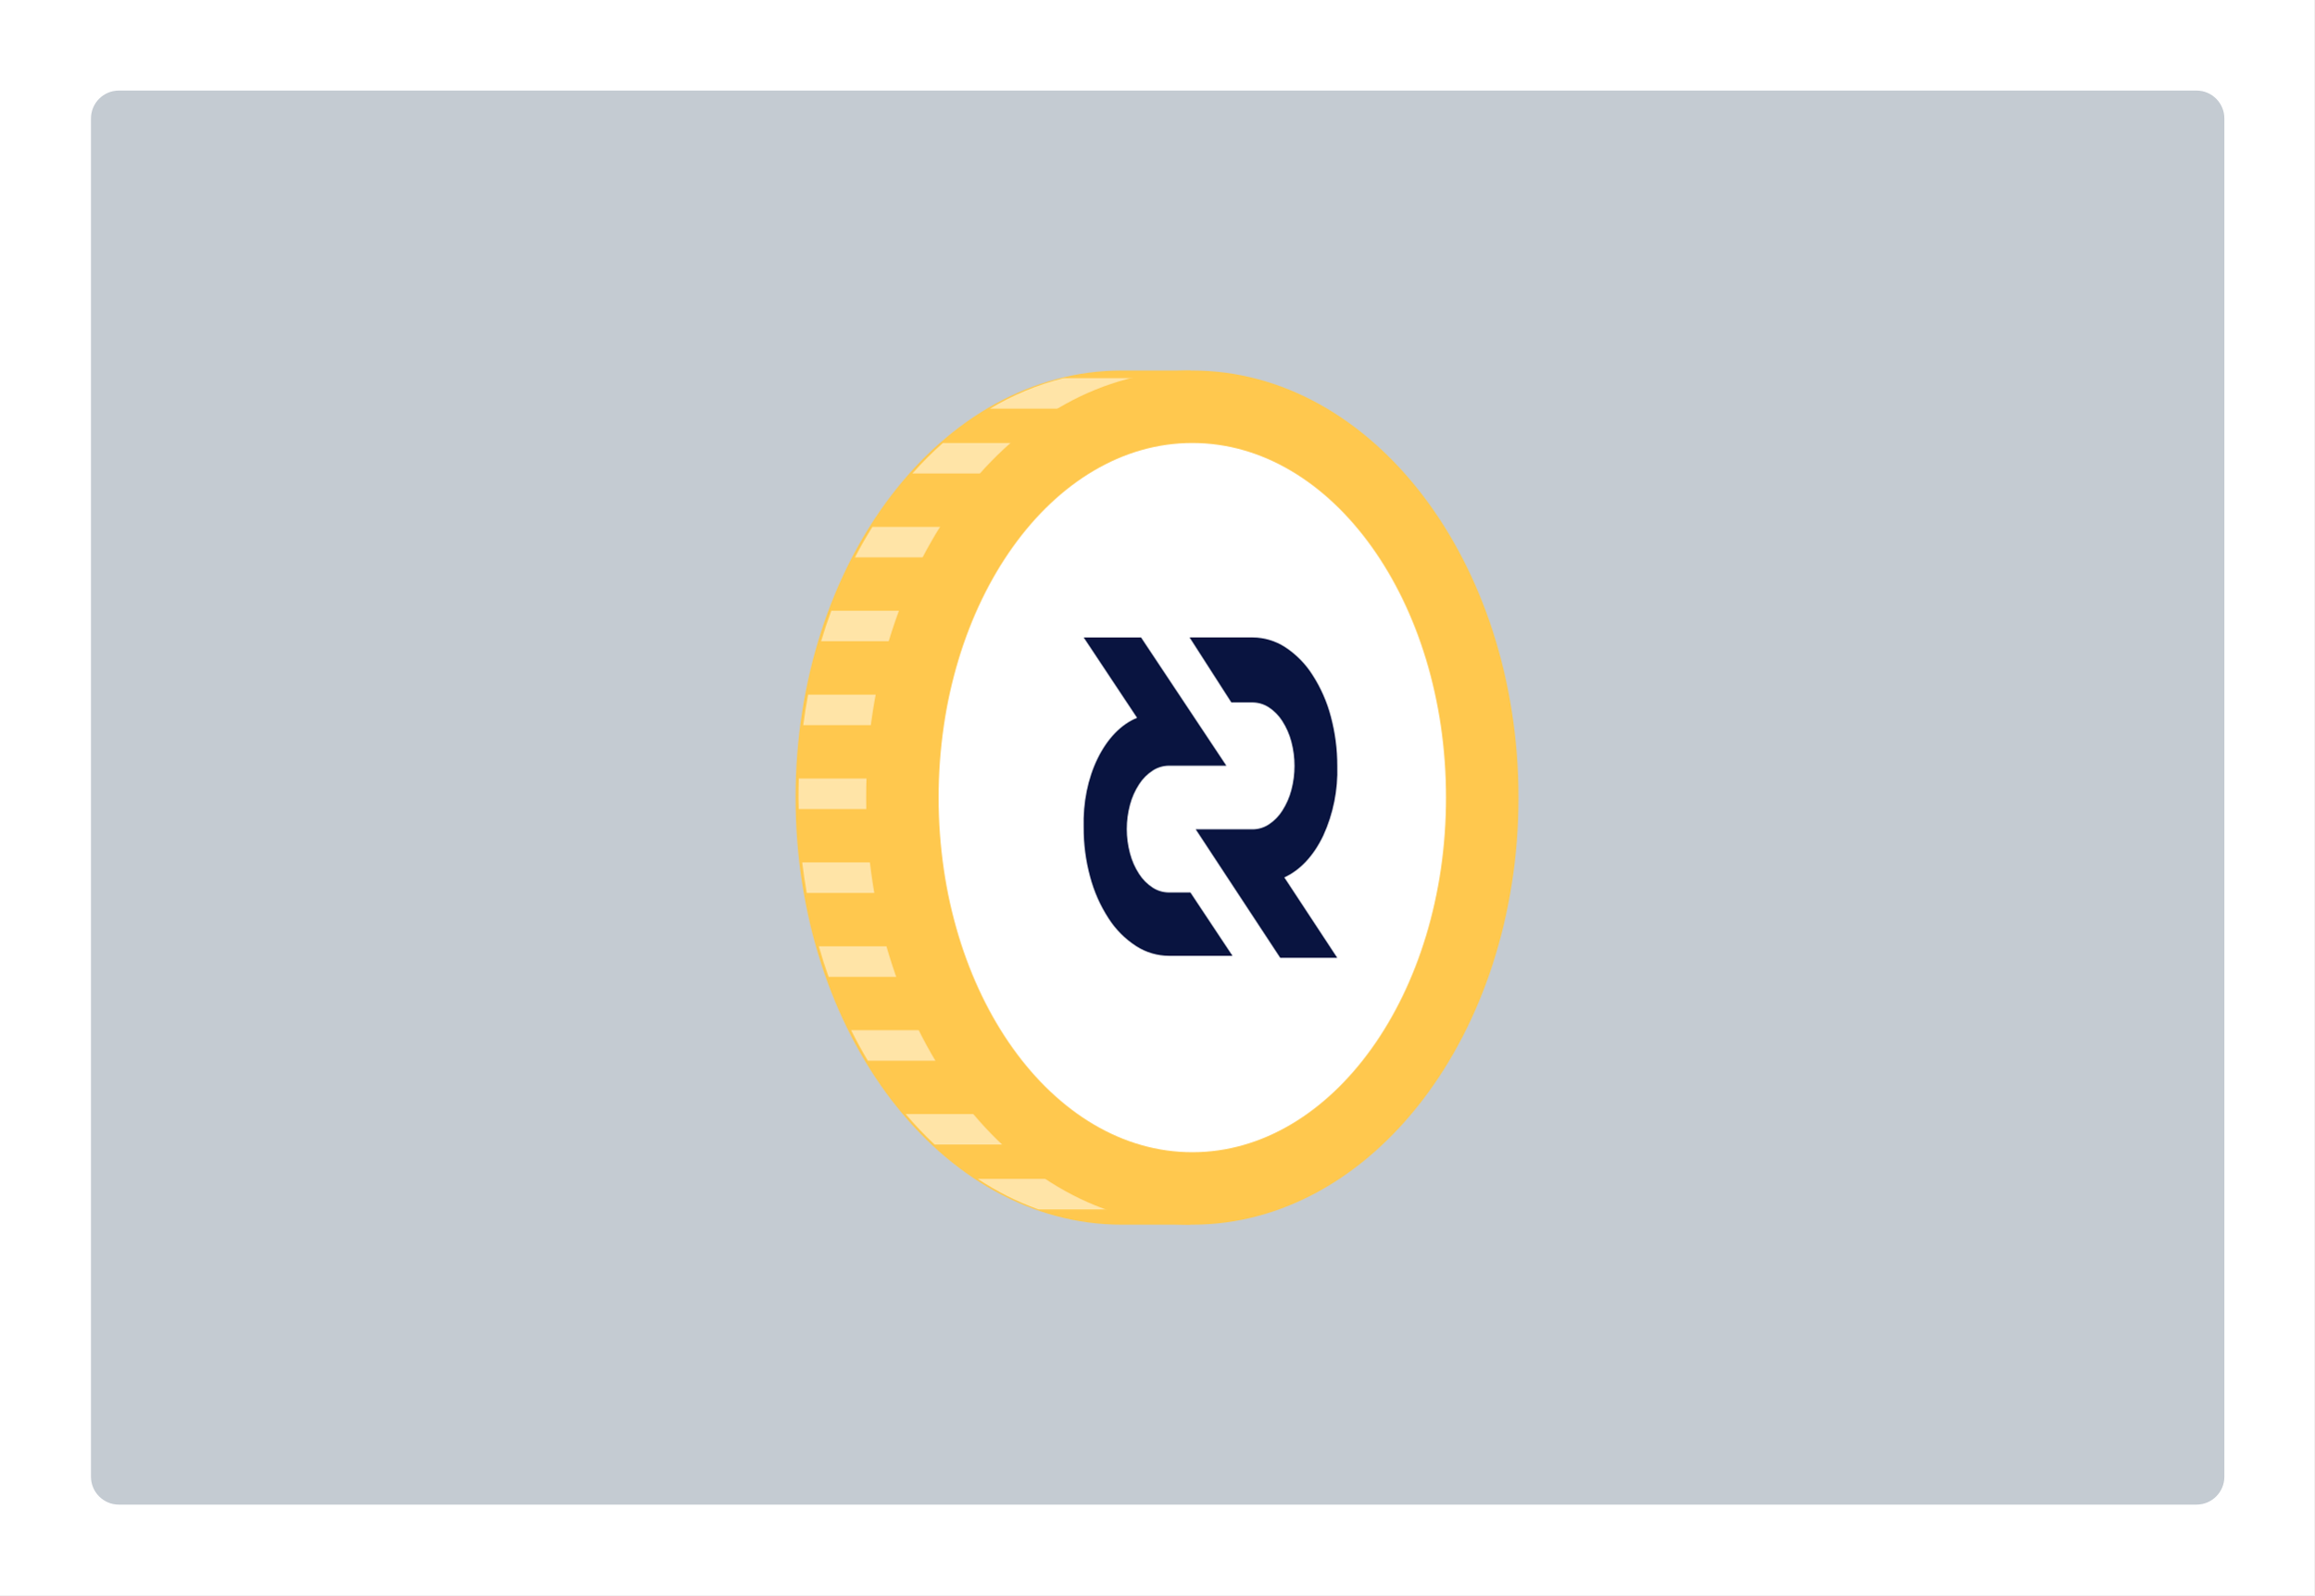
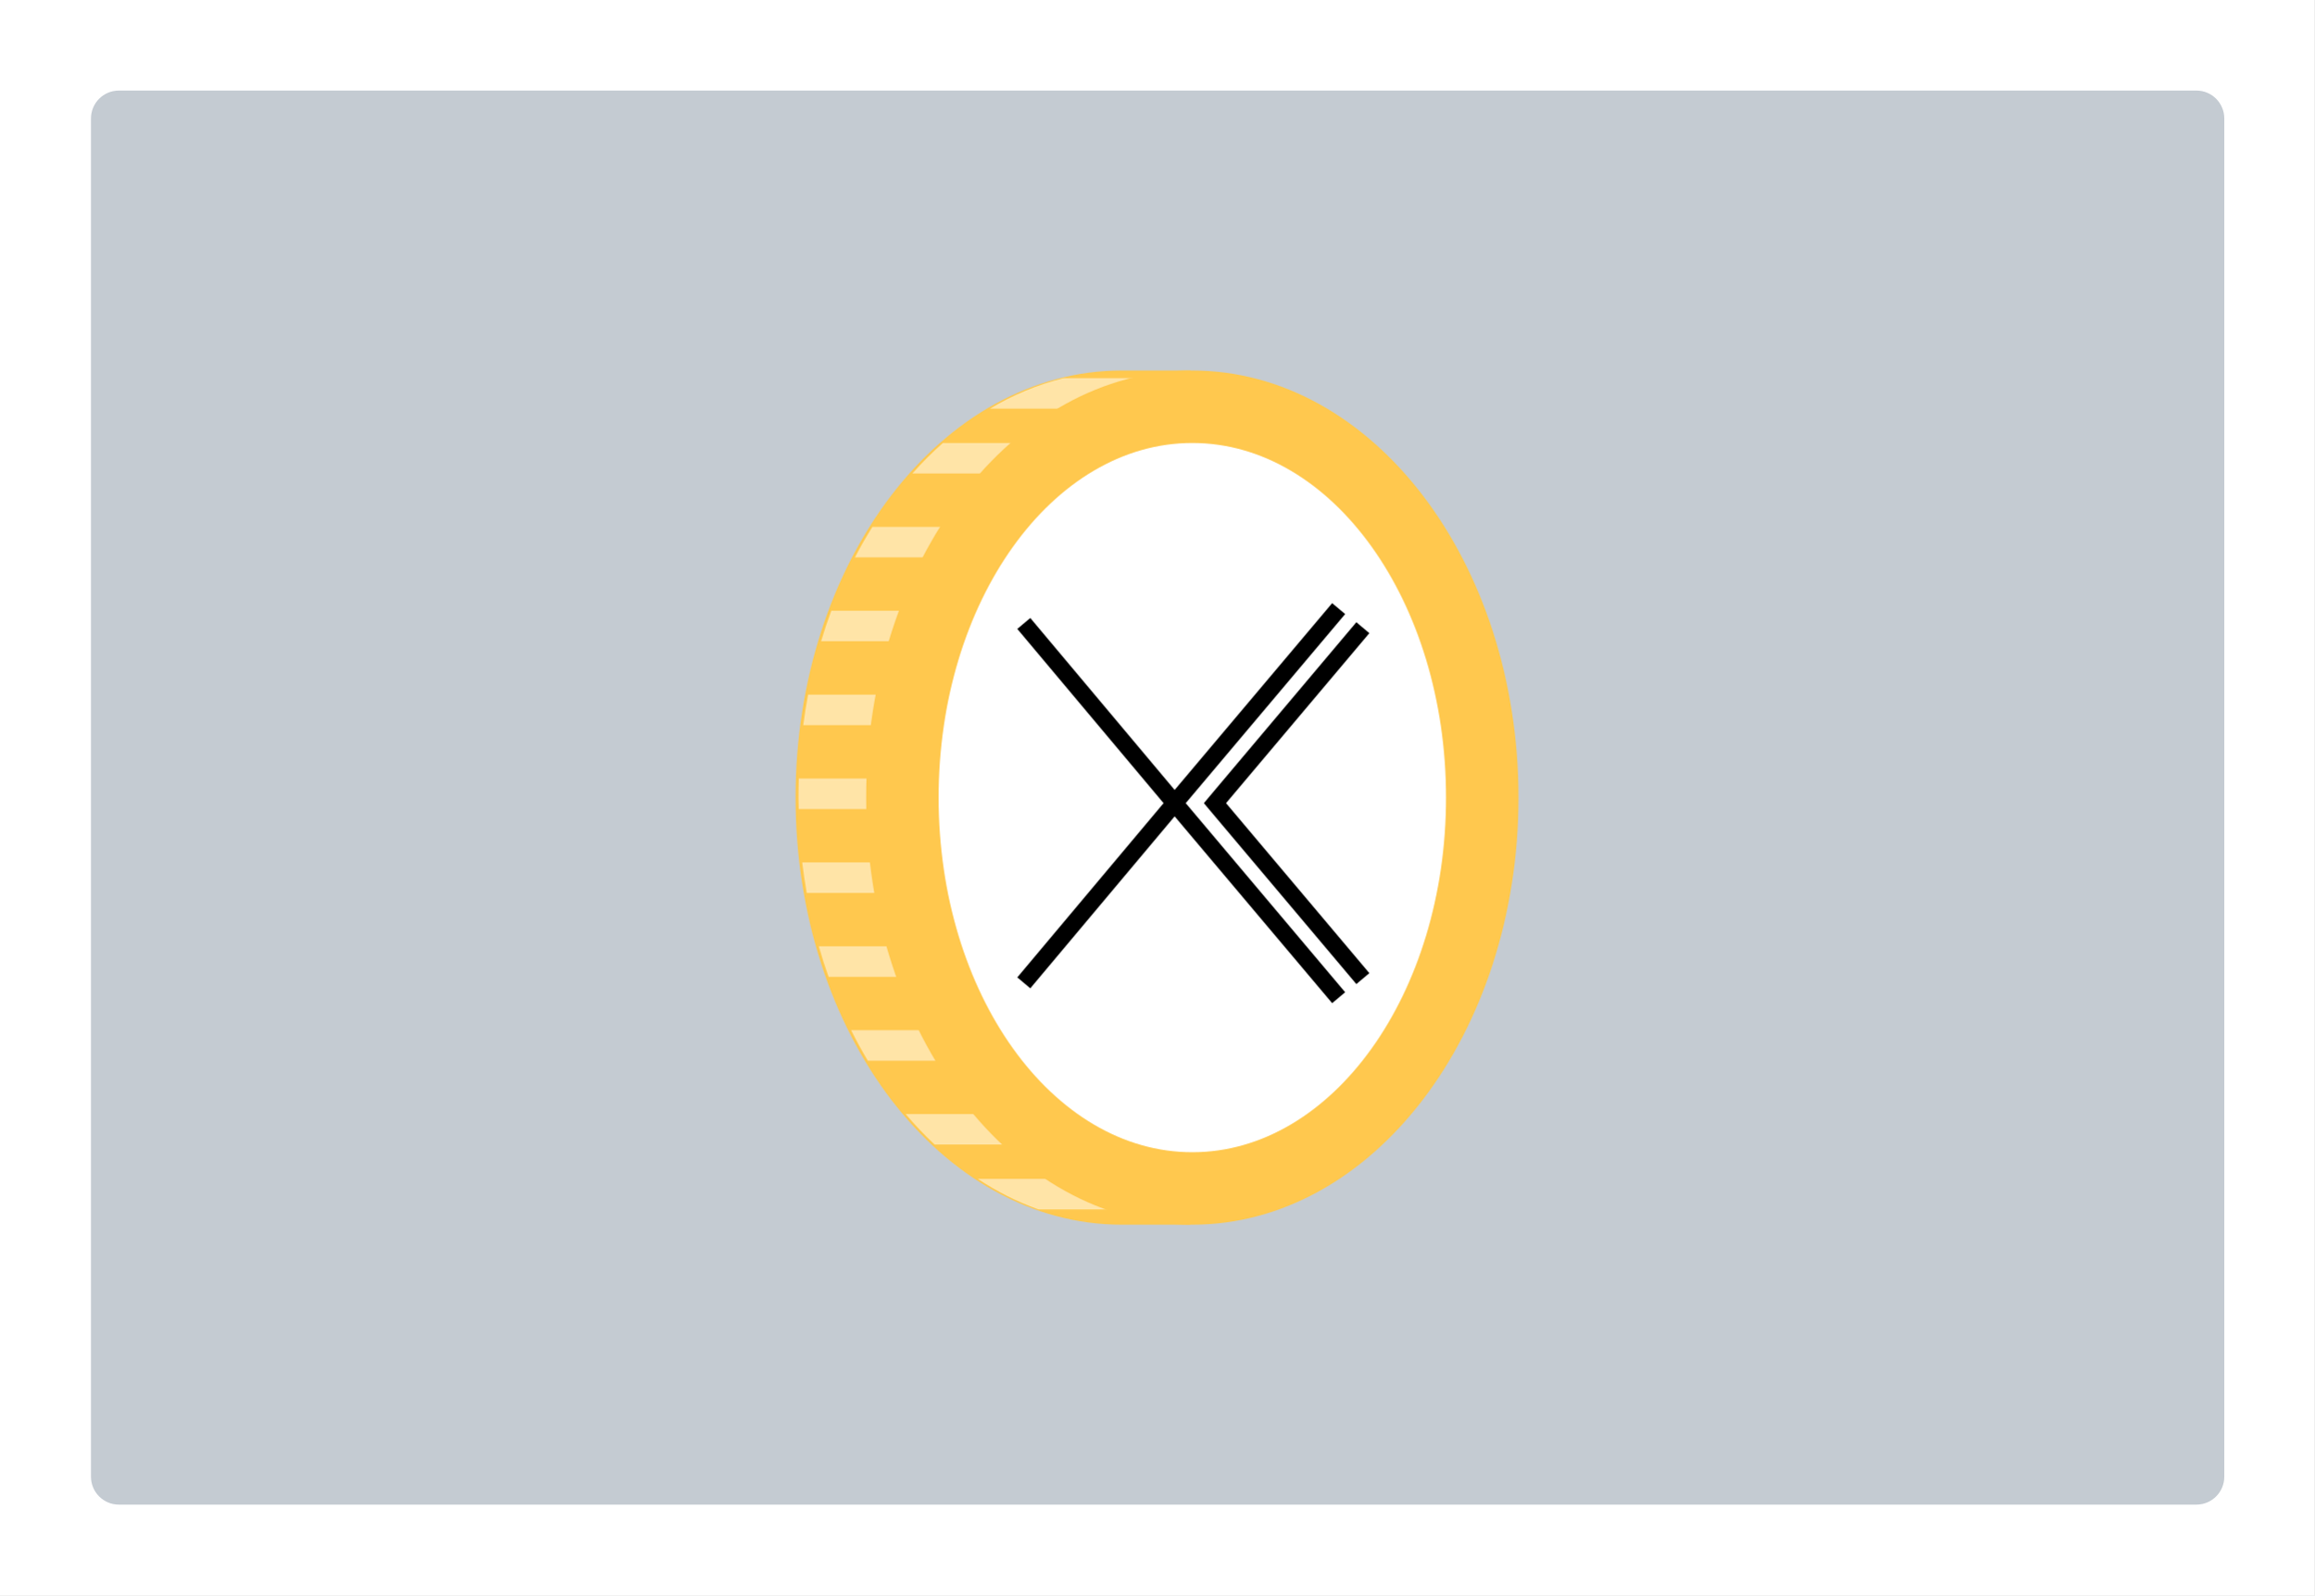
- <svg xmlns="http://www.w3.org/2000/svg" viewBox="0 0 1160 800">
+ <svg xmlns="http://www.w3.org/2000/svg" version="1.1" viewBox="0 0 1160 800">
  <defs>
    <style>.cls-1{fill:#fff;}.cls-2{fill:#c4cbd2;}.cls-3{fill:#ffc84e;}.cls-4{fill:#ffe4a7;}.cls-5{fill:#091440;}</style>
  </defs>
-   <g id="Layer_2" data-name="Layer 2">
-     <g id="s1_-_f4_-_voting" data-name="s1 - f4 - voting">
+   <g>
+     <g id="s1_-_f4_-_voting">
      <rect class="cls-1" width="1160" height="800" />
-       <rect id="BG" class="cls-2" x="45.6" y="45.41" width="1069.44" height="709.17" rx="14" />
+       <rect id="BG" class="cls-2" x="45.6" y="45.41" width="1069.4" height="709.17" rx="14" />
      <path class="cls-3" d="M596.73,185.81V614.19H562.31C472,614.19,398.8,518.29,398.8,400S472,185.81,562.31,185.81Z" />
-       <path class="cls-4" d="M410.46,474.58q2.22,7.82,4.89,15.3H598.19v-15.3Z" />
-       <path class="cls-4" d="M426.66,516.66q3.93,7.89,8.36,15.3H598.19v-15.3Z" />
+       <path class="cls-4" d="m410.46 474.58q2.22 7.82 4.89 15.3h182.84v-15.3z" />
+       <path class="cls-4" d="m426.66 516.66q3.93 7.89 8.36 15.3h163.17v-15.3z" />
      <path class="cls-4" d="M402.13,432.51c.6,5.17,1.39,10.26,2.27,15.3H598.19v-15.3Z" />
      <path class="cls-4" d="M454,558.73A183.52,183.52,0,0,0,468.5,574H598.19v-15.3Z" />
-       <path class="cls-4" d="M598.19,606.54v-15.3h-108a141.65,141.65,0,0,0,30.31,15.3Z" />
+       <path class="cls-4" d="m598.19 606.54v-15.3h-108a141.65 141.65 0 0 0 30.31 15.3z" />
      <path class="cls-4" d="M405.07,348.37c-.95,5-1.75,10.13-2.42,15.29H598.19V348.37Z" />
      <path class="cls-4" d="M400.44,390.44c-.11,3.17-.18,6.35-.18,9.56,0,1.92.07,3.82.11,5.74H598.19v-15.3Z" />
-       <path class="cls-4" d="M533.07,189.63a136.44,136.44,0,0,0-36.82,15.31H598.19V189.63Z" />
-       <path class="cls-4" d="M472.64,222.15a176.52,176.52,0,0,0-15.28,15.3H598.19v-15.3Z" />
-       <path class="cls-4" d="M437.32,264.22q-4.63,7.38-8.74,15.3H598.19v-15.3Z" />
-       <path class="cls-4" d="M416.71,306.29c-1.85,5-3.54,10.11-5.1,15.3H598.19v-15.3Z" />
+       <path class="cls-4" d="m533.07 189.63a136.44 136.44 0 0 0-36.82 15.31h101.94v-15.31z" />
+       <path class="cls-4" d="m472.64 222.15a176.52 176.52 0 0 0-15.28 15.3h140.83v-15.3z" />
+       <path class="cls-4" d="m437.32 264.22q-4.63 7.38-8.74 15.3h169.61v-15.3z" />
+       <path class="cls-4" d="m416.71 306.29c-1.85 5-3.54 10.11-5.1 15.3h186.58v-15.3z" />
      <ellipse class="cls-3" cx="597.69" cy="400" rx="163.51" ry="214.19" />
      <ellipse class="cls-1" cx="597.69" cy="400" rx="127.18" ry="177.85" />
-       <path class="cls-5" d="M570,360l-26.76-40.31H572L614.75,384H585.94a15.18,15.18,0,0,0-8.08,2.42,23,23,0,0,0-6.84,6.89,35.78,35.78,0,0,0-4.58,10.31,47,47,0,0,0,0,24.33A35.78,35.78,0,0,0,571,438.28a23,23,0,0,0,6.84,6.89,15.08,15.08,0,0,0,8.08,2.41h10.81l21.1,31.78H585.94a30.5,30.5,0,0,1-16.36-4.85,46.44,46.44,0,0,1-13.88-13.94,72.39,72.39,0,0,1-9.25-20.9A92.93,92.93,0,0,1,543.22,415c-.36-12.4,2.09-24.6,7-34.61S562,363.21,570,360Z" />
-       <path class="cls-5" d="M643.8,440l26.54,40.35H641.76L599.4,415.91H628a14.94,14.94,0,0,0,8-2.42,22.83,22.83,0,0,0,6.79-6.9,35.79,35.79,0,0,0,4.54-10.32,47.41,47.41,0,0,0,0-24.35,35.85,35.85,0,0,0-4.54-10.33A22.79,22.79,0,0,0,636,354.7a14.94,14.94,0,0,0-8-2.42H617.26l-20.93-32.6H628a30.14,30.14,0,0,1,16.22,4.86,46.2,46.2,0,0,1,13.76,14,72.57,72.57,0,0,1,9.18,20.92,94.39,94.39,0,0,1,3.2,24.67,78,78,0,0,1-7,34.88c-4.8,10.12-11.7,17.51-19.58,21Z" />
+       <path d="m667.79 302.48-78.959 93.684-72.363-86.239-6.52 5.471 73.328 87.389-73.328 87.389 6.52 5.471 72.363-86.239 78.959 93.684 6.518-5.469-79.922-94.836 79.922-94.836zm12.126 9.574-70.875 84.11-5.555 6.621 5.555 6.621 70.875 84.11 6.518-5.469-71.838-85.262 71.838-85.262z" stroke-width=".189" />
    </g>
  </g>
+   <g transform="matrix(.023623 0 0 .023623 2.0244 -.23623)">
+     <polygon class="cls-1" points="626.68 540 1006.3 89.49 971.82 60.59 597.33 505.02 567.98 540 597.33 574.98 971.82 1019.4 1006.3 990.51" fill="#c1272d" />
+   </g>
</svg>
